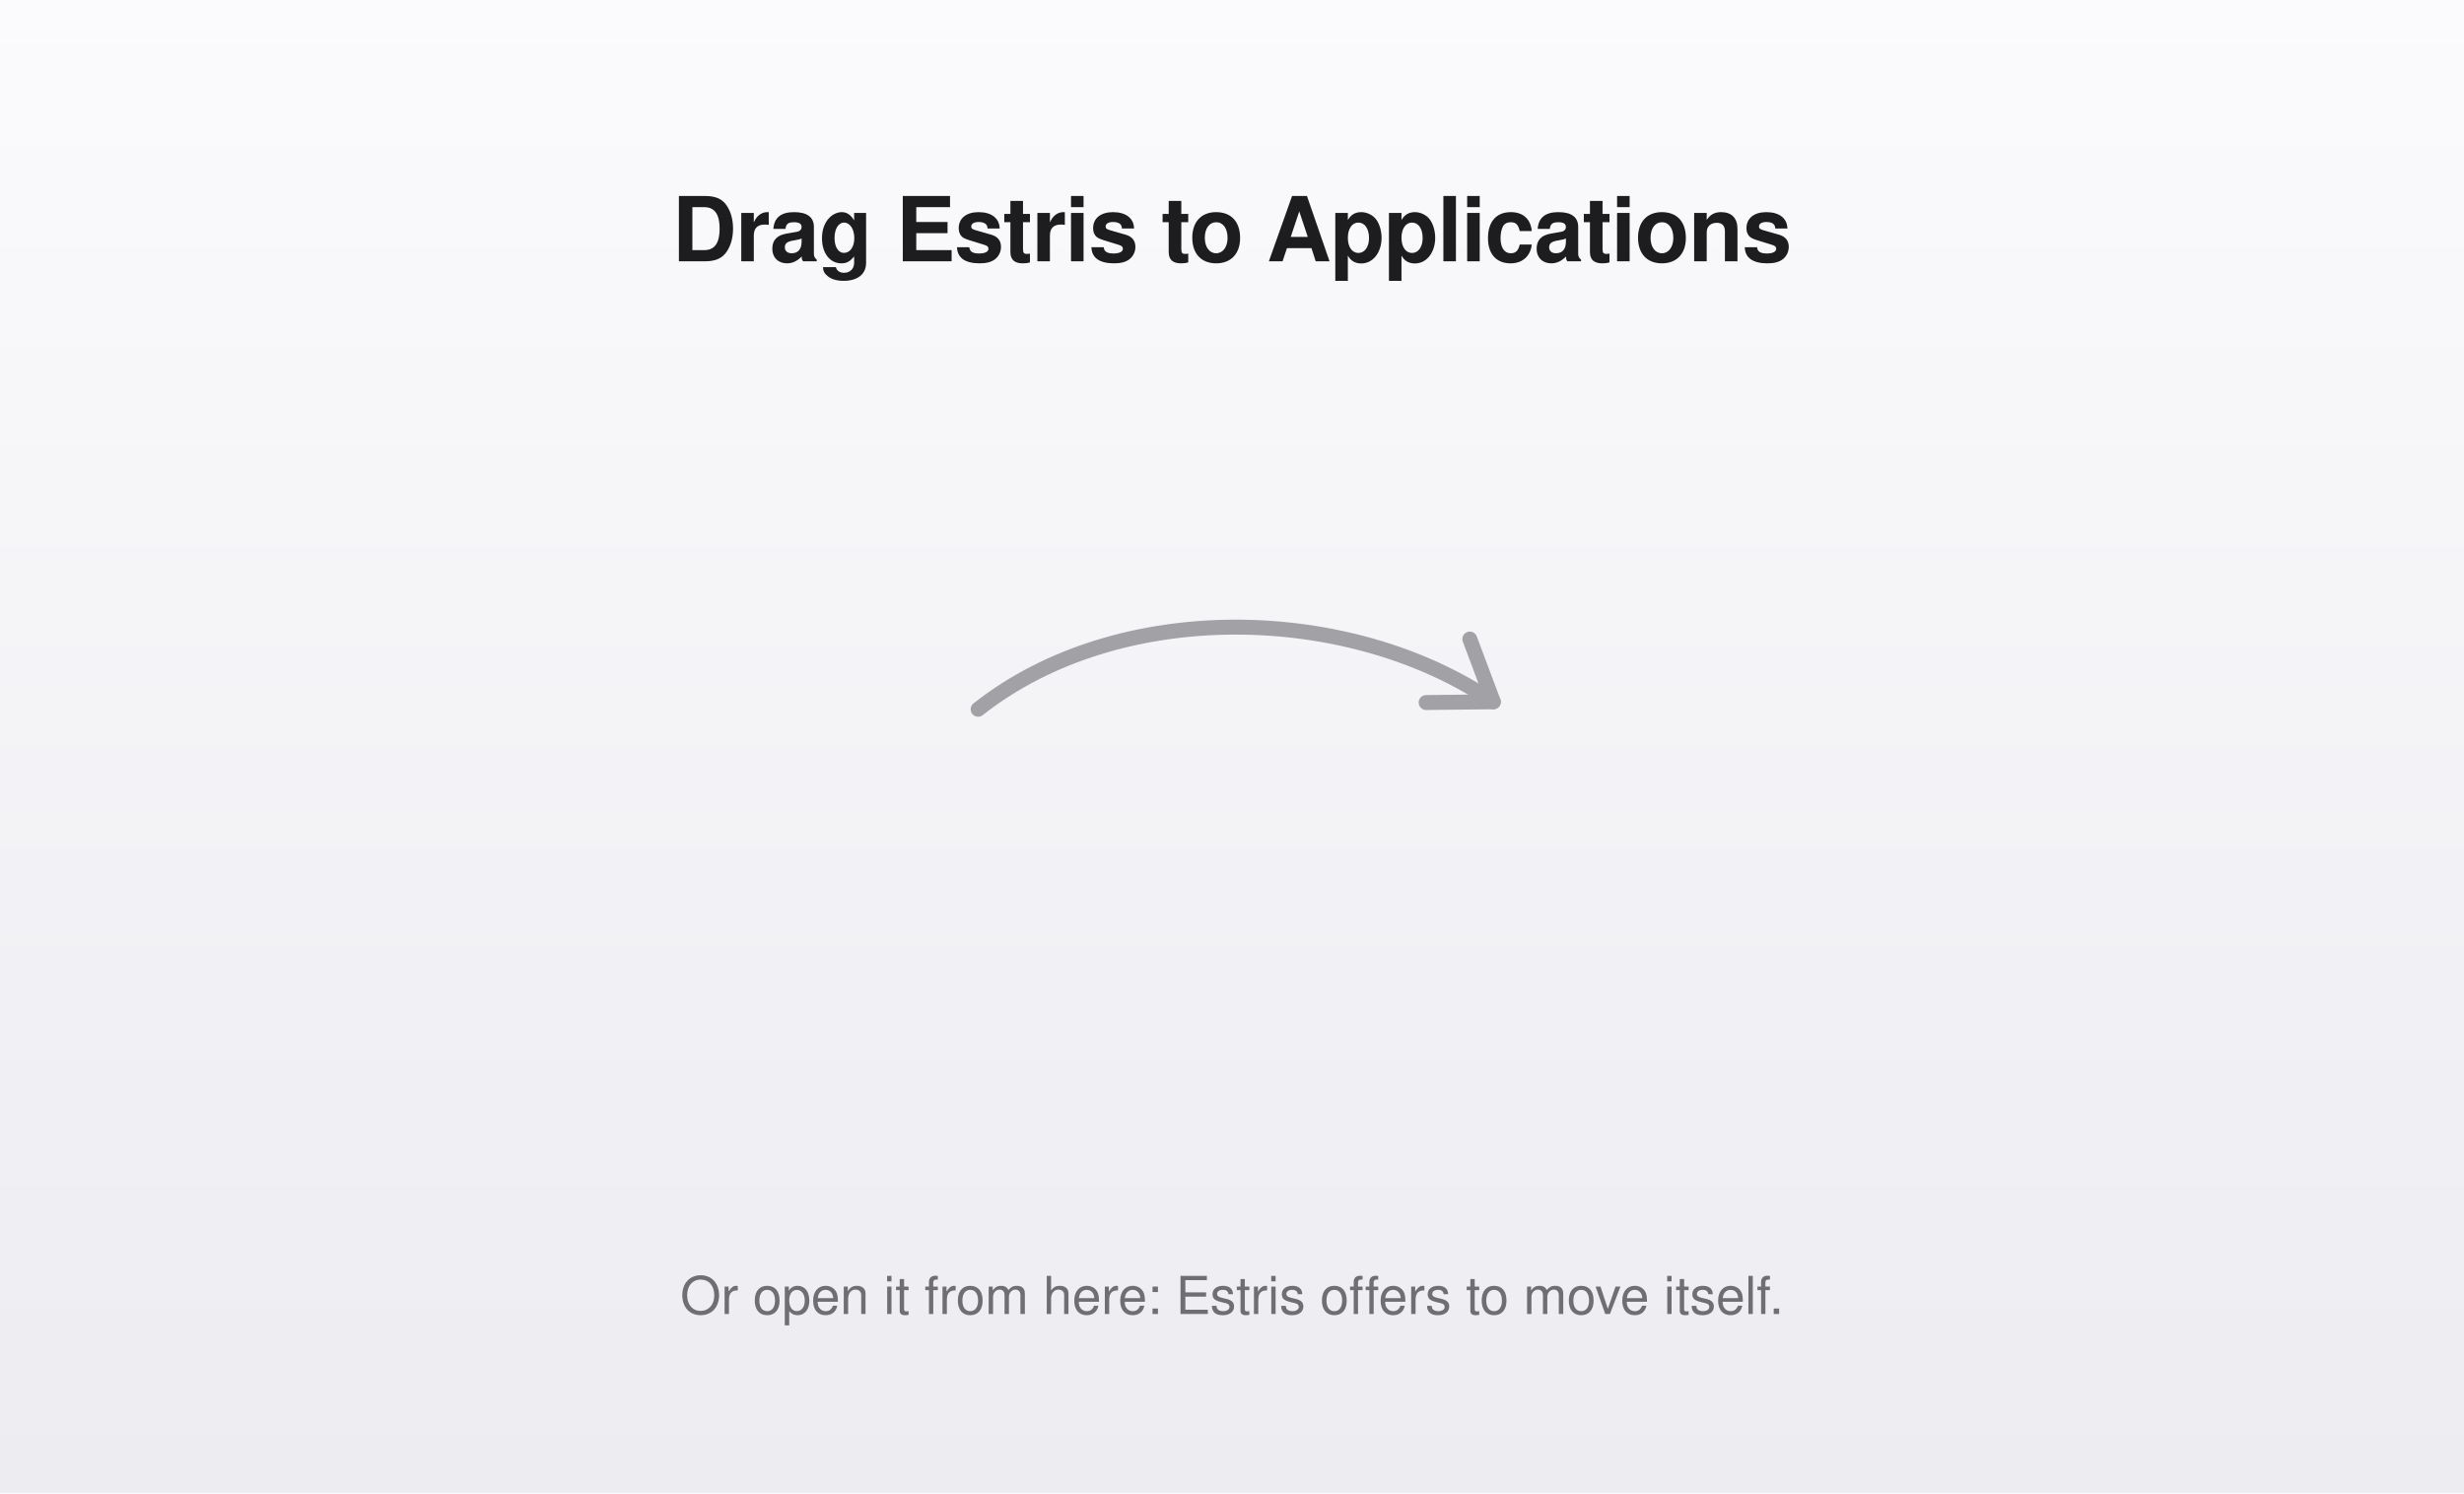
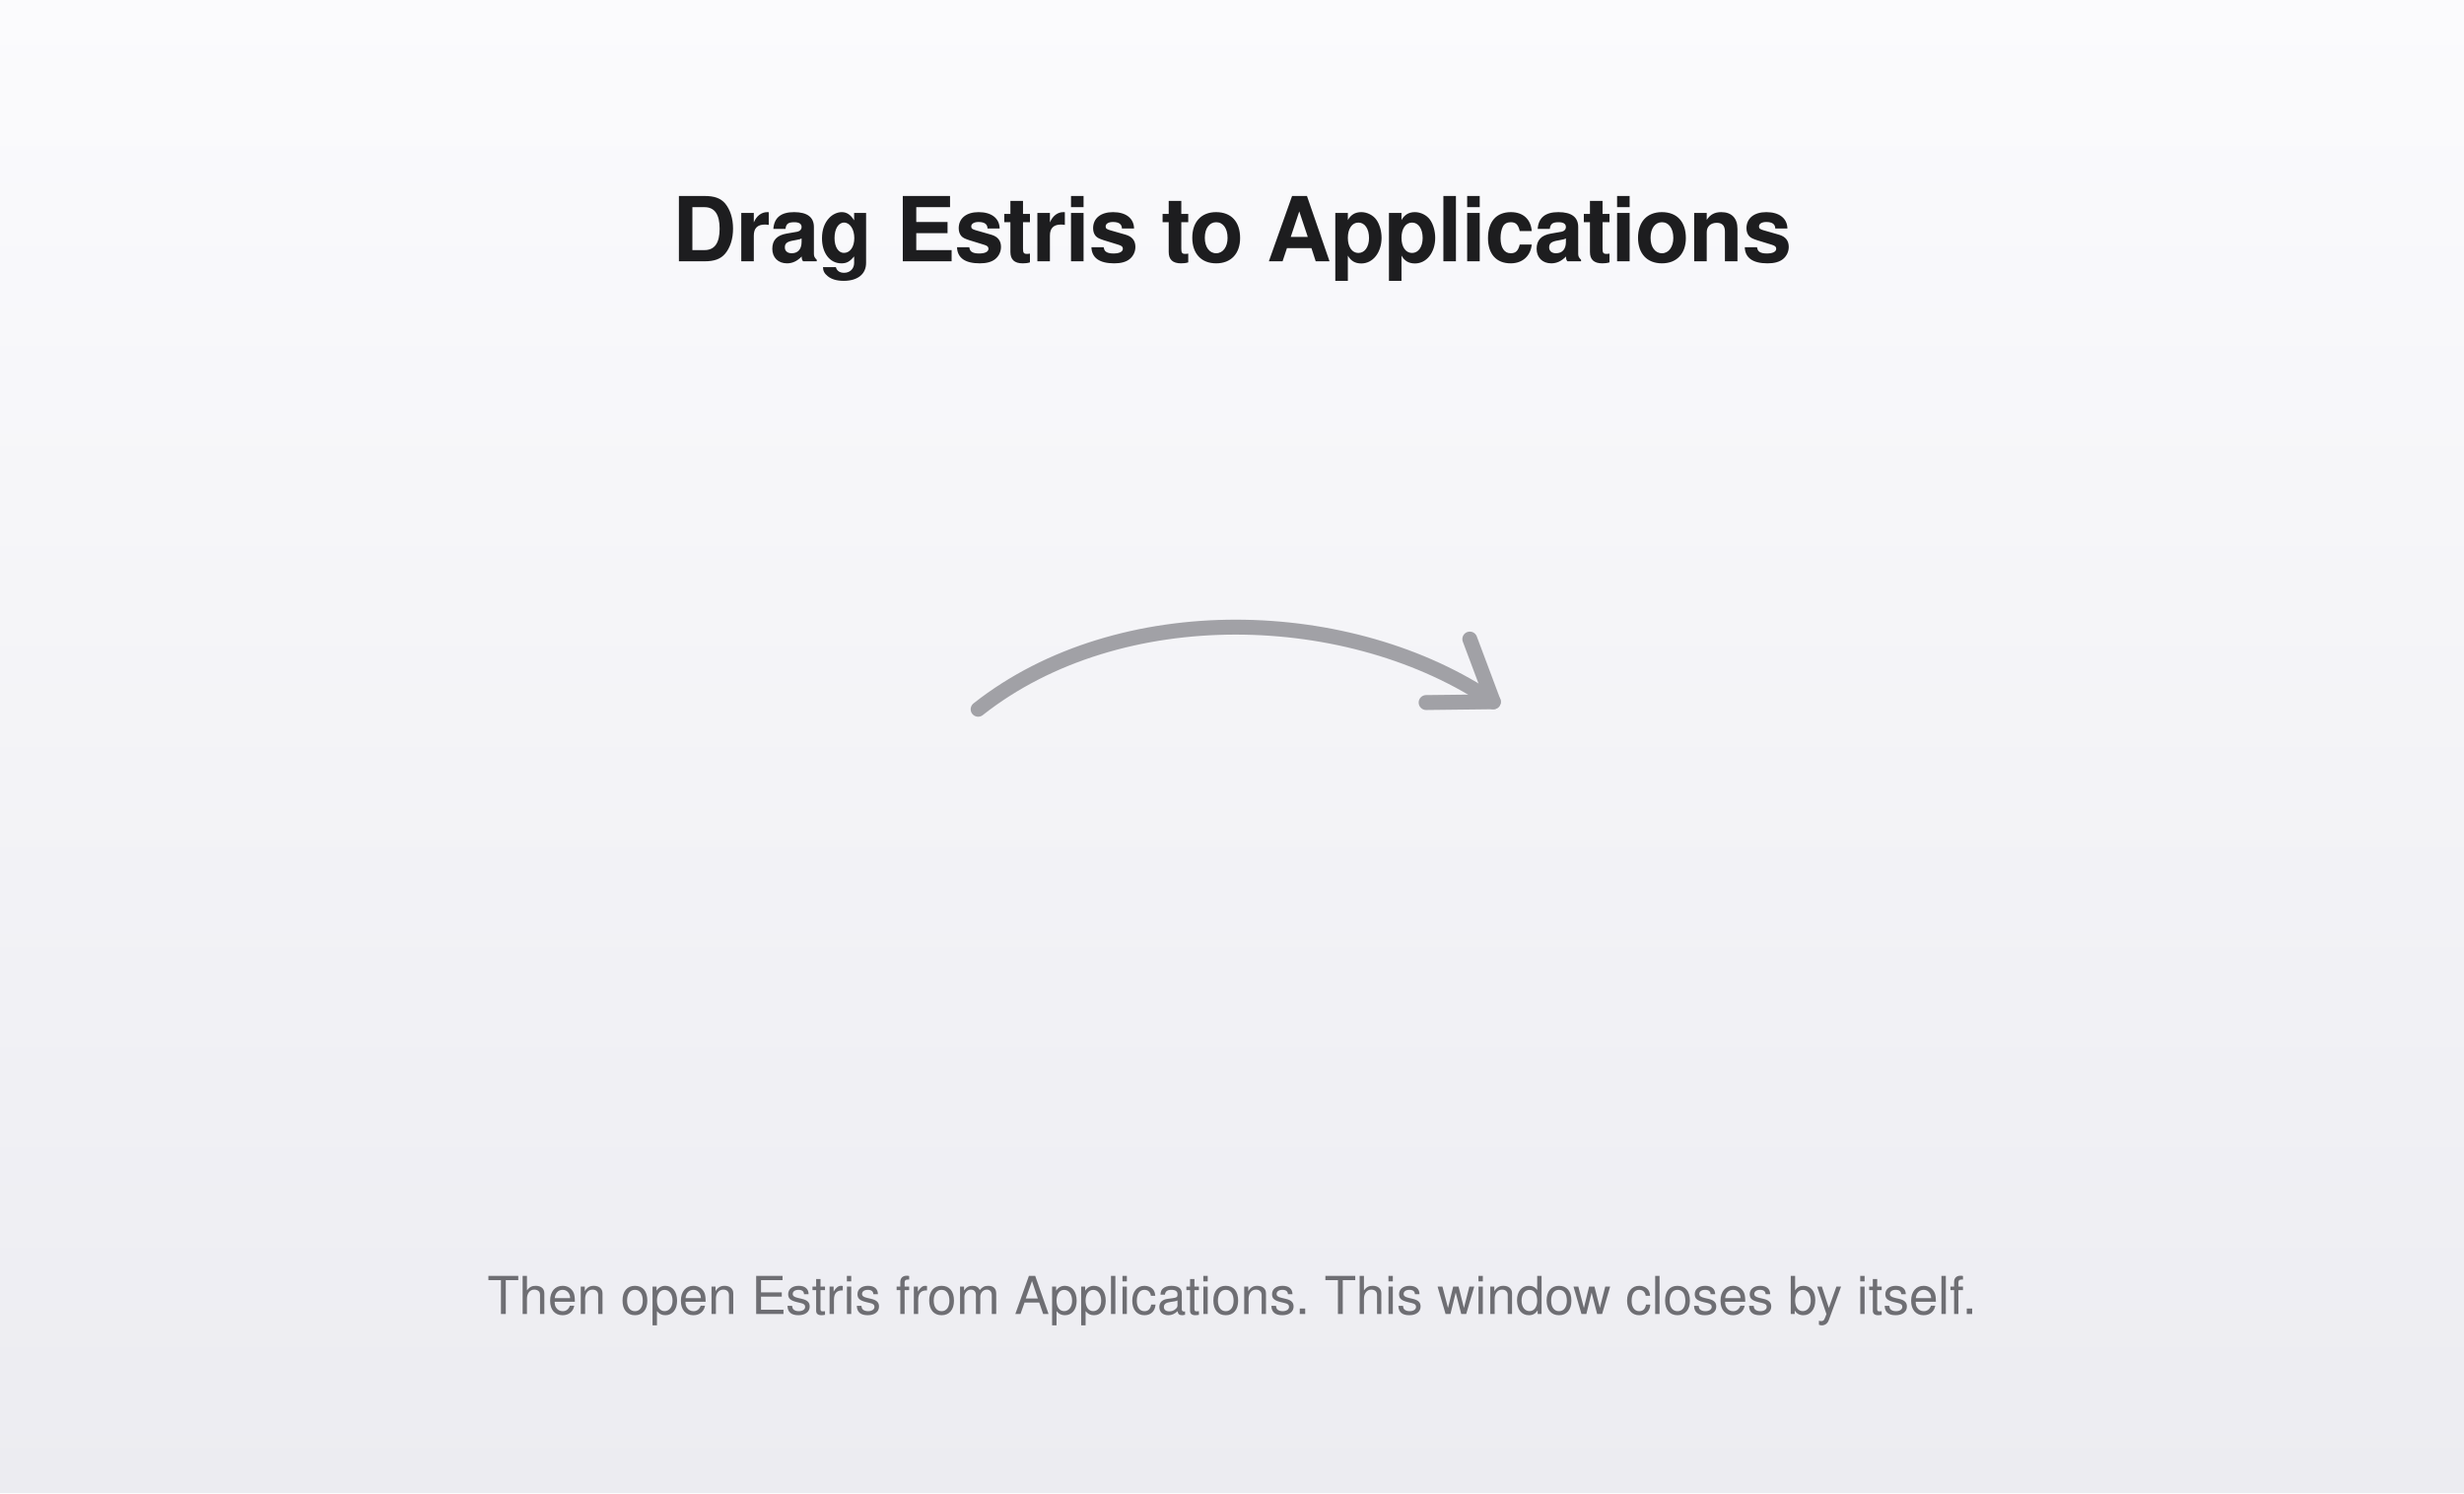
<svg xmlns="http://www.w3.org/2000/svg" width="660" height="400" viewBox="0 0 660 400">
  <defs>
    <linearGradient id="bg" x1="0" y1="0" x2="0" y2="1">
      <stop offset="0" stop-color="#fbfbfd" />
      <stop offset="1" stop-color="#ececf1" />
    </linearGradient>
  </defs>
  <rect width="660" height="400" fill="url(#bg)" />
  <text x="330" y="70" text-anchor="middle" font-family="-apple-system, 'SF Pro Display', 'Helvetica Neue', Helvetica, Arial, sans-serif" font-size="24" font-weight="700" fill="#1d1d1f" letter-spacing="-0.3">Drag Estris to Applications</text>
  <path d="M262 190 C 300 160, 362 162, 400 188" fill="none" stroke="#a1a1a6" stroke-width="4" stroke-linecap="round" />
  <path d="M393.7 171.2 L 400 188 L 382 188.2" fill="none" stroke="#a1a1a6" stroke-width="4" stroke-linecap="round" stroke-linejoin="round" />
-   <text x="330" y="352" text-anchor="middle" font-family="-apple-system, 'SF Pro Text', 'Helvetica Neue', Helvetica, Arial, sans-serif" font-size="14" fill="#6e6e73">Or open it from here: Estris offers to move itself.</text>
+   <text x="330" y="352" text-anchor="middle" font-family="-apple-system, 'SF Pro Text', 'Helvetica Neue', Helvetica, Arial, sans-serif" font-size="14" fill="#6e6e73">Then open Estris from Applications. This window closes by itself.</text>
</svg>
